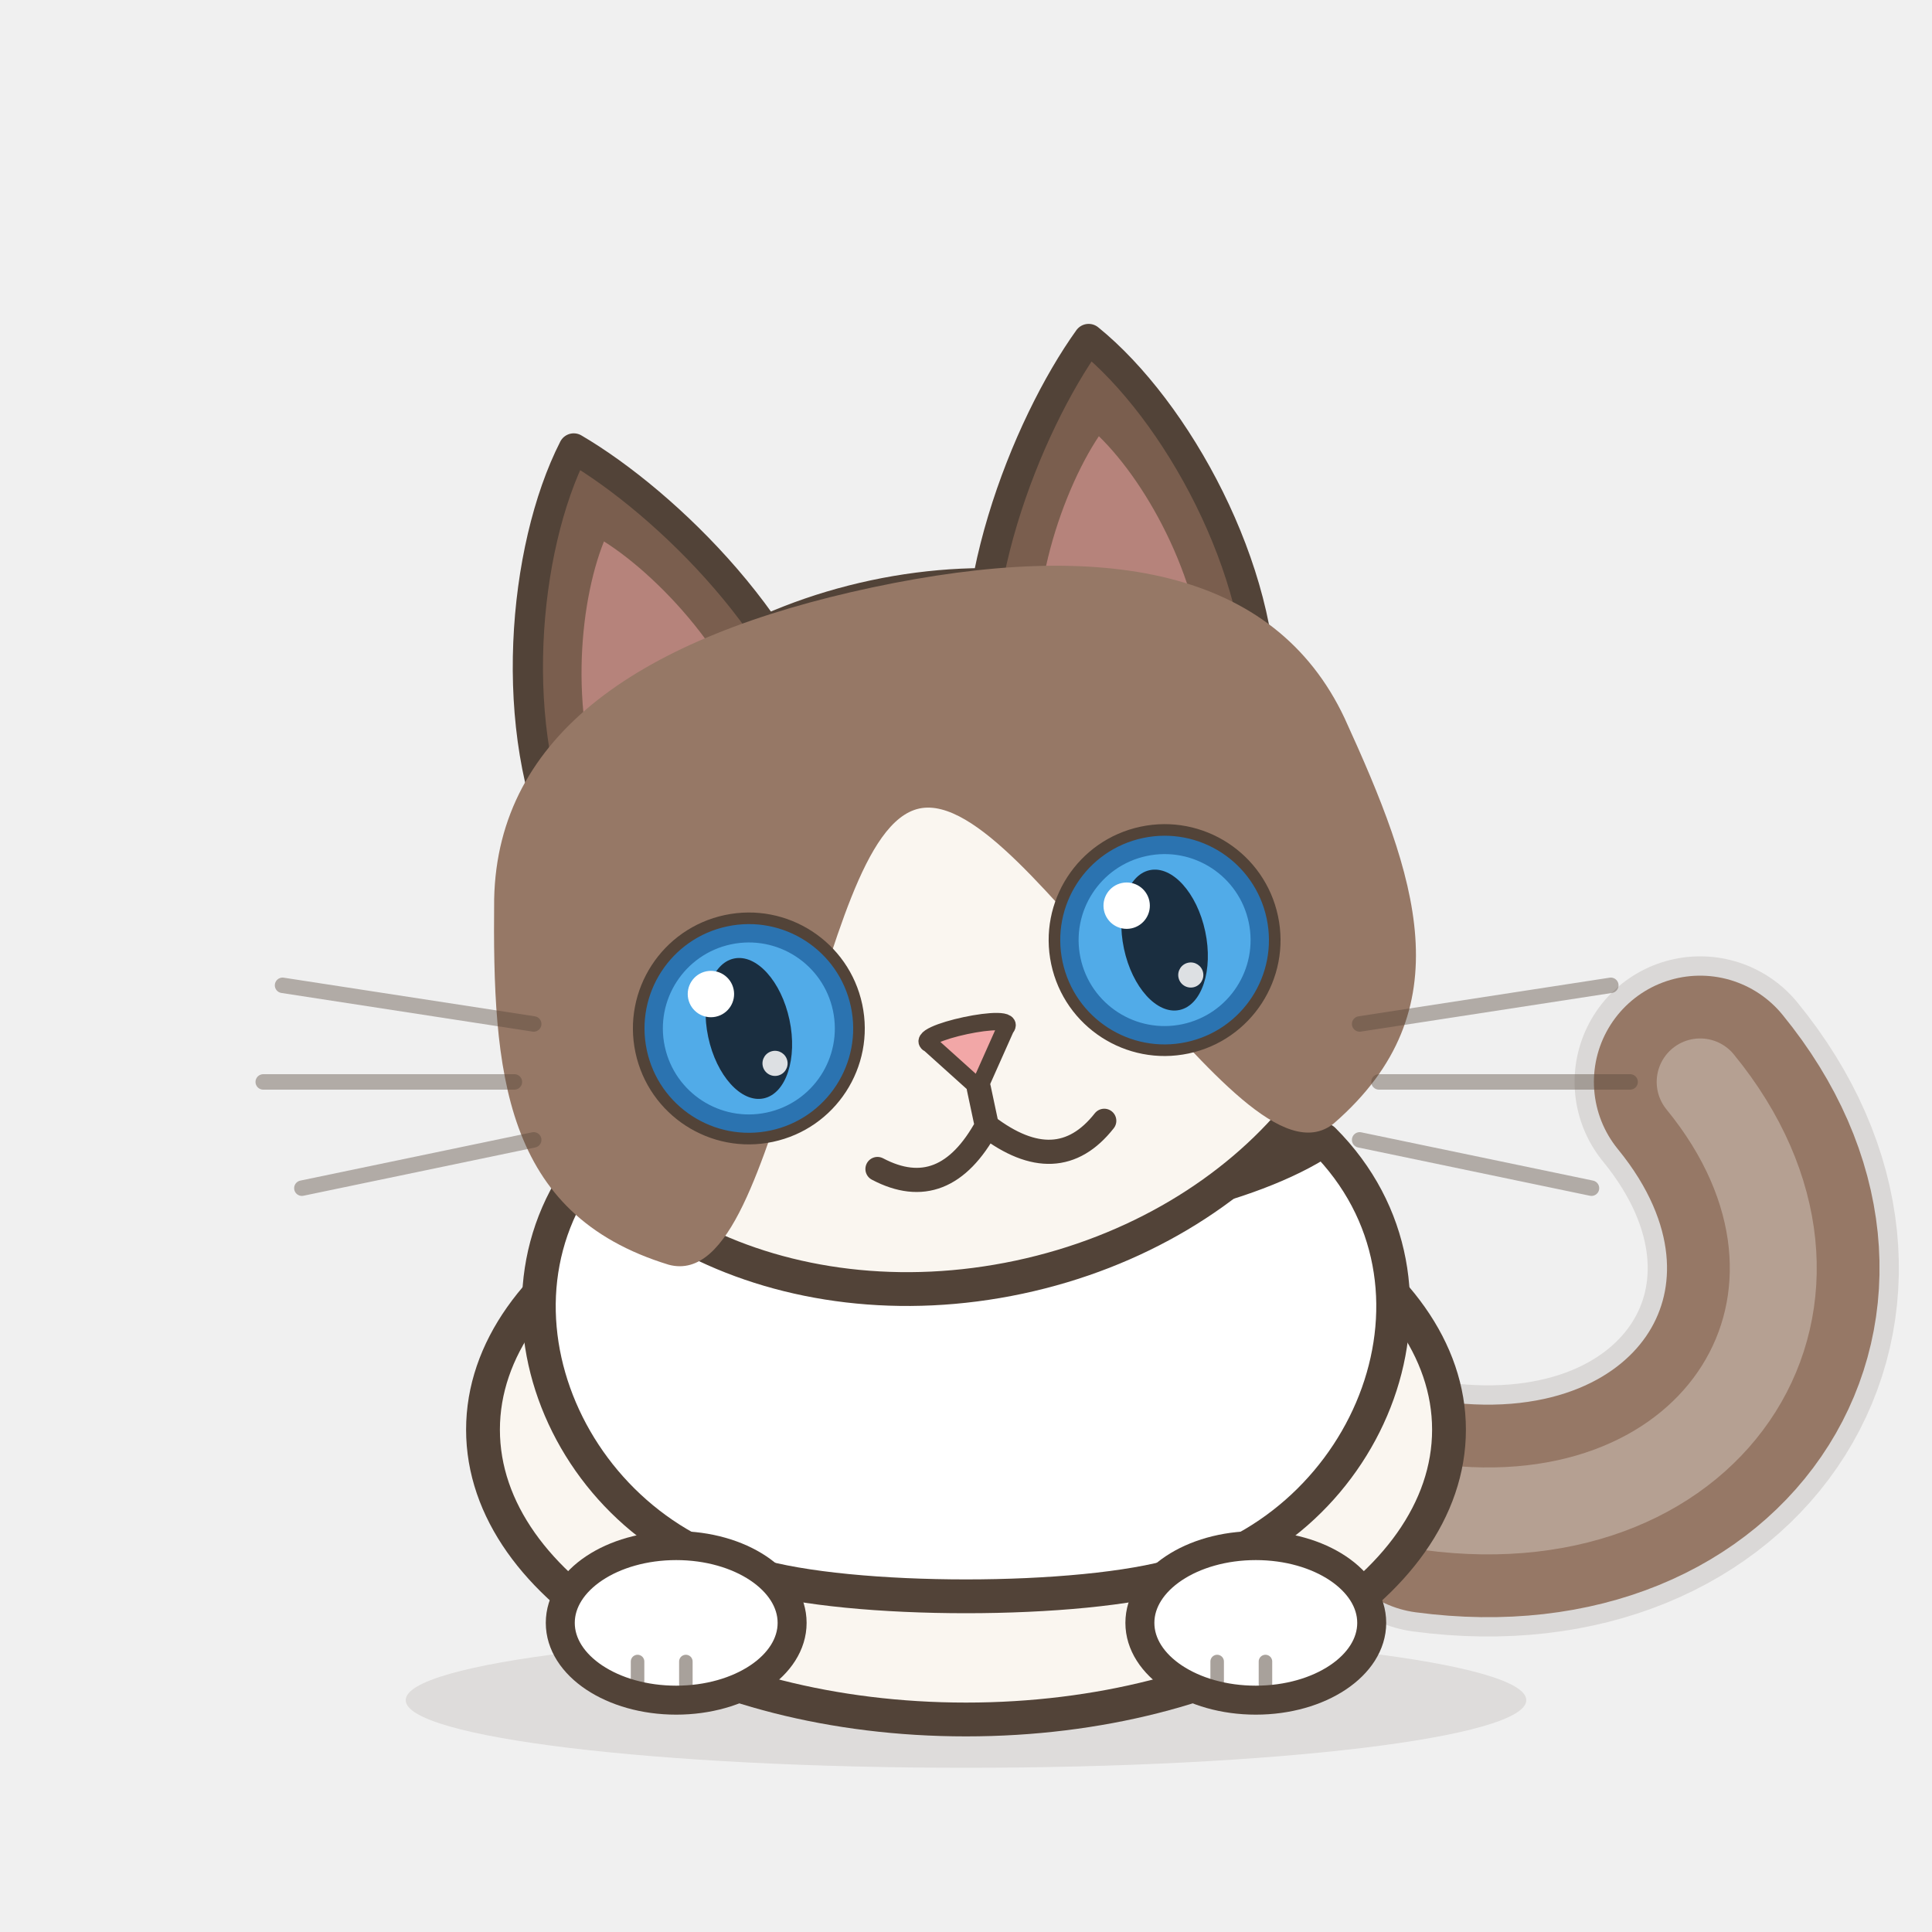
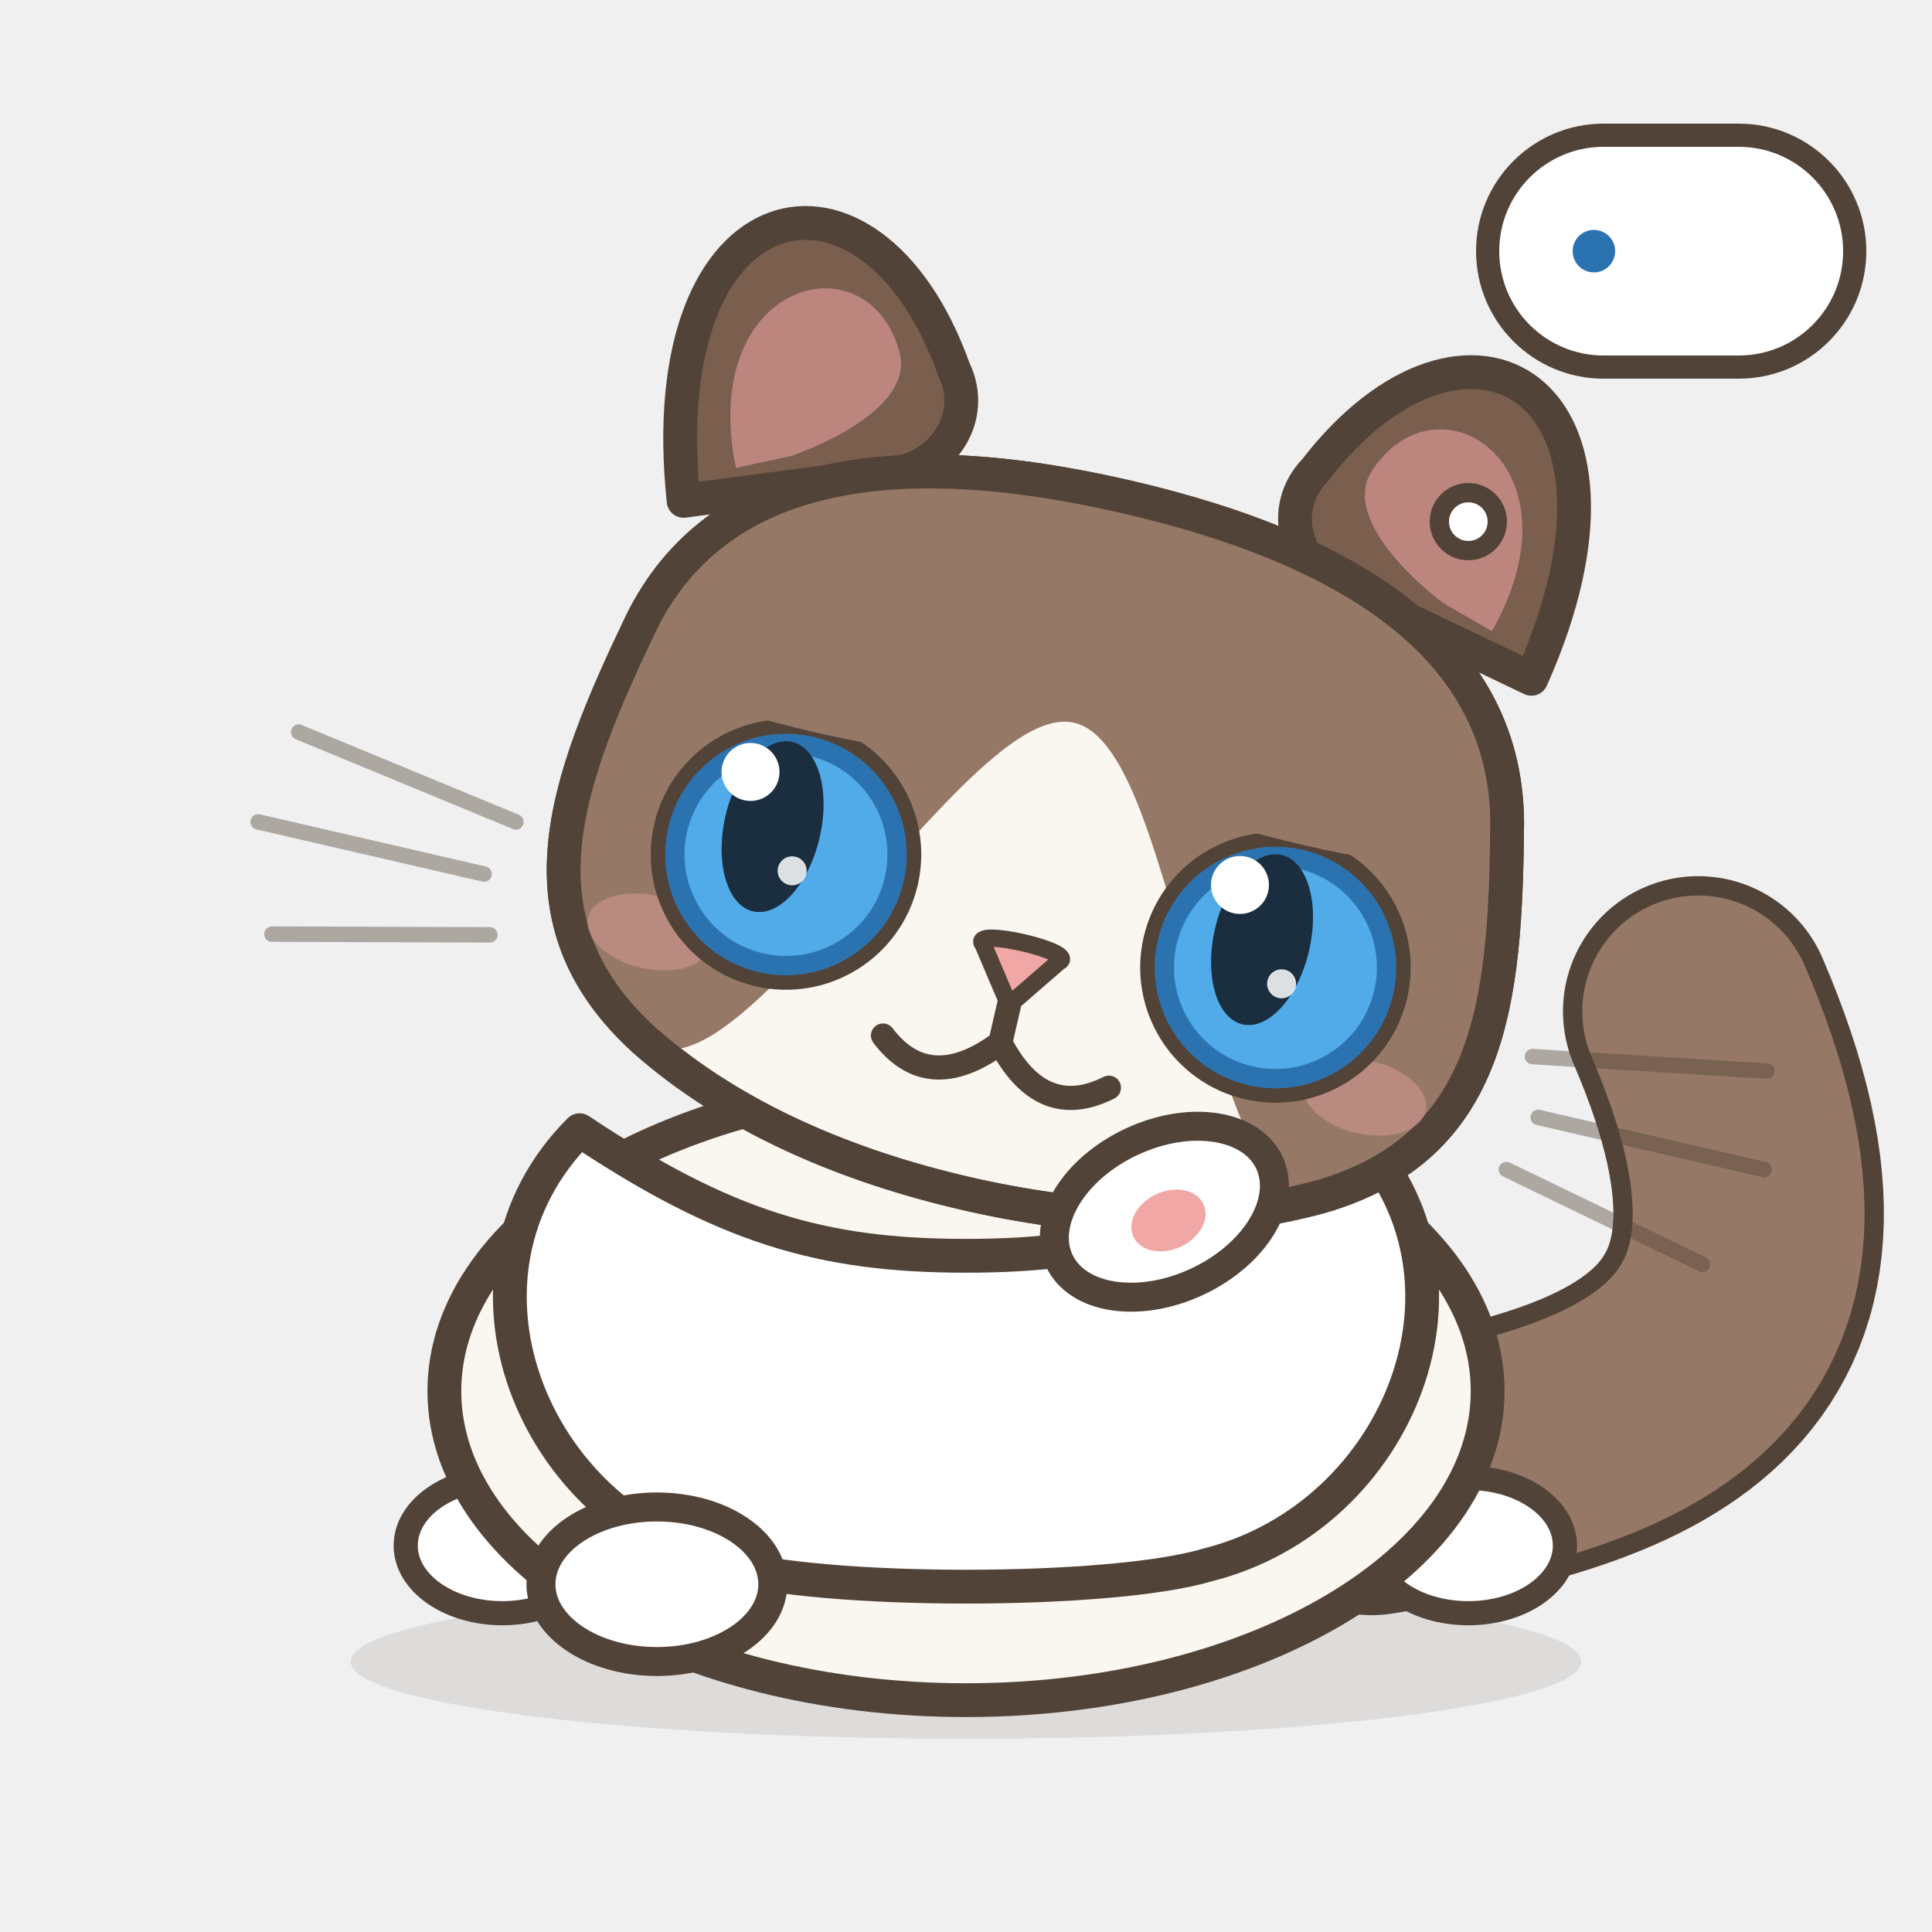
<svg xmlns="http://www.w3.org/2000/svg" viewBox="0 0 200 200">
-   <g transform="translate(0 0)">
-     <ellipse cx="100" cy="176" rx="58" ry="7" fill="#524338" opacity="0.12" />
-     <g class="m-tail">
-       <path d="M148 156 C178 160 194 134 176 112" fill="none" stroke="#524338" stroke-width="26" stroke-linecap="round" stroke-linejoin="round" opacity="0.14" />
-       <path d="M148 156 C178 160 194 134 176 112" fill="none" stroke="#967866" stroke-width="22" stroke-linecap="round" stroke-linejoin="round" />
-       <path d="M148 156 C178 160 194 134 176 112" fill="none" stroke="#FAF6F0" stroke-width="9" stroke-linecap="round" opacity="0.32" />
+   <ellipse cx="100" cy="172" rx="63.7" ry="8" fill="#524338" opacity="0.12" />
+   <g id="rig-tail">
+     <path d="M142 153.2 C168.3 148.8 191.8 141.9 175.8 104.7" fill="none" stroke="#524338" stroke-width="28" stroke-linecap="round" />
+     <path d="M142 153.2 C168.3 148.8 191.8 141.9 175.8 104.7" fill="none" stroke="#967866" stroke-width="24" stroke-linecap="round" />
+     <path d="M142 153.2 C168.3 148.8 191.8 141.9 175.8 104.7" fill="none" stroke="#FAF6F0" stroke-width="10" stroke-linecap="round" stroke-dasharray="28 120" stroke-dashoffset="-75" />
+   </g>
+   <g id="rig-body-group" transform="translate(0 2) rotate(0 100 156) scale(1 1)">
+     <ellipse cx="52" cy="158" rx="10" ry="7" fill="#FFFFFF" stroke="#524338" stroke-width="2.5" />
+     <ellipse cx="152" cy="158" rx="10" ry="7" fill="#FFFFFF" stroke="#524338" stroke-width="2.5" />
+     <ellipse cx="100" cy="142" rx="54" ry="32" fill="#FAF6F0" stroke="#524338" stroke-width="3.5" />
+     <path d="M60 115 C45 130 55 155 75 160 C85 163 115 163 125 160 C145 155 155 130 140 115 C125 125 115 128 100 128 C85 128 75 125 60 115 Z" fill="#FFFFFF" stroke="#524338" stroke-width="3.5" stroke-linejoin="round" />
+   </g>
+   <g id="rig-head-group" transform="translate(4 2) rotate(13 100 104)">
+     <g transform="rotate(6 68 54)" stroke="#524338" stroke-width="3.5" stroke-linejoin="round">
+       <path d="M56 60 C42 30 62 18 78 38 C82 42 80 48 76 50 Z" fill="#7A5E4E" />
+       <path d="M60 55 C50 38 65 28 72 38 C75 42 70 48 65 52 Z" fill="#F2A7A7" opacity="0.55" stroke="none" />
    </g>
-     <g class="m-body">
-       <ellipse cx="100" cy="148" rx="50" ry="30" fill="#FAF6F0" stroke="#524338" stroke-width="3.5" />
-       <path d="M63 118 C48 133 58 158 78 163     C88 166 112 166 122 163     C142 158 152 133 137 118     C122 128 78 131 63 118 Z" fill="#FFFFFF" stroke="#524338" stroke-width="3.5" stroke-linejoin="round" />
-       <ellipse cx="70" cy="168" rx="12" ry="8" fill="#FFFFFF" stroke="#524338" stroke-width="3" />
-       <path d="M66 172 v2.4" stroke="#524338" stroke-width="1.4" stroke-linecap="round" opacity="0.5" />
-       <path d="M71 172 v2.4" stroke="#524338" stroke-width="1.4" stroke-linecap="round" opacity="0.5" />
-       <ellipse cx="130" cy="168" rx="12" ry="8" fill="#FFFFFF" stroke="#524338" stroke-width="3" />
-       <path d="M126 172 v2.4" stroke="#524338" stroke-width="1.4" stroke-linecap="round" opacity="0.5" />
-       <path d="M131 172 v2.4" stroke="#524338" stroke-width="1.4" stroke-linecap="round" opacity="0.5" />
+     <g transform="rotate(-14 132 54)" stroke="#524338" stroke-width="3.5" stroke-linejoin="round">
+       <path d="M144 60 C158 30 138 18 122 38 C118 42 120 48 124 50 Z" fill="#7A5E4E" />
+       <path d="M140 55 C150 38 135 28 128 38 C125 42 130 48 135 52 Z" fill="#F2A7A7" opacity="0.55" stroke="none" />
    </g>
-     <g class="m-head">
-       <g transform="rotate(-12 98 97)">
-         <g class="m-ears">
-           <path d="M-16 3 C-18 -12 -8 -31 0 -40 C9 -31 17 -12 15 3 Z" transform="translate(74.6 76.1) rotate(-6) scale(-0.92 0.92)" fill="#7A5E4E" stroke="#524338" stroke-width="3.4" stroke-linejoin="round" />
-           <path d="M-9 0 C-11 -10 -5 -23 0 -29 C5 -23 10 -11 9 0 Z" transform="translate(74.6 76.1) rotate(-6) scale(-0.92 0.92)" fill="#F2A7A7" opacity="0.5" />
-           <path d="M-16 3 C-18 -12 -8 -31 0 -40 C9 -31 17 -12 15 3 Z" transform="translate(121.4 76.1) rotate(6) scale(0.92 0.92)" fill="#7A5E4E" stroke="#524338" stroke-width="3.4" stroke-linejoin="round" />
-           <path d="M-9 0 C-11 -10 -5 -23 0 -29 C5 -23 10 -11 9 0 Z" transform="translate(121.4 76.1) rotate(6) scale(0.92 0.92)" fill="#F2A7A7" opacity="0.5" />
-         </g>
-         <ellipse cx="98" cy="97" rx="45" ry="36" fill="#FAF6F0" stroke="#524338" stroke-width="3.5" />
-         <path d="M98.0 60.0 C122.5 60.0 139.1 66.8 143.0 83.4 C146.9 100.9 148.9 115.5 133.2 124.2     C127.3 127.2 121.5 115.5 115.6 105.8 C109.7 96.0 103.9 83.4 98.0 83.4     C92.1 83.4 86.3 96.0 80.4 105.8 C74.5 115.5 68.7 127.2 62.8 124.2     C47.1 115.5 49.1 100.9 53.0 83.4 C56.9 66.8 73.5 60.0 98.0 60.0 Z" fill="#967866" />
-         <g class="m-eyes">
-           <circle cx="76" cy="102" r="12" fill="#524338" />
-           <circle cx="76" cy="102" r="10.8" fill="#2B73B0" />
-           <circle cx="76" cy="102" r="8.9" fill="#51ABE8" />
-           <circle cx="120" cy="102" r="12" fill="#524338" />
-           <circle cx="120" cy="102" r="10.8" fill="#2B73B0" />
-           <circle cx="120" cy="102" r="8.9" fill="#51ABE8" />
-           <g class="pupils">
-             <ellipse cx="76" cy="102" rx="4.3" ry="7.4" fill="#1A2E40" />
-             <circle cx="72.9" cy="97.7" r="2.4" fill="#FFFFFF" />
-             <circle cx="77.9" cy="106.1" r="1.3" fill="#FFFFFF" opacity="0.85" />
-             <ellipse cx="120" cy="102" rx="4.3" ry="7.4" fill="#1A2E40" />
-             <circle cx="116.9" cy="97.7" r="2.4" fill="#FFFFFF" />
-             <circle cx="121.9" cy="106.1" r="1.3" fill="#FFFFFF" opacity="0.85" />
-           </g>
-         </g>
-         <path d="M98 113 L102 107.5 C104 106 92 106 94 107.5 Z" fill="#F2A7A7" stroke="#524338" stroke-width="1.8" stroke-linejoin="round" />
-         <path d="M98 113 L98 117 M98 117 Q92 124 86 119 M98 117 Q104 124 110 119" fill="none" stroke="#524338" stroke-width="2.5" stroke-linecap="round" />
+     <path d="M100 48 C125 48 142 55 146 72 C150 90 152 105 136 114 C125 120 112 122 100 122 C88 122 75 120 64 114 C48 105 50 90 54 72 C58 55 75 48 100 48 Z" fill="#FAF6F0" stroke="#524338" stroke-width="3.5" stroke-linejoin="round" />
+     <path d="M100 48 C125 48 142 55 146 72 C150 90 152 105 136 114 C130 117 124 105 118 95 C112 85 106 72 100 72 C94 72 88 85 82 95 C76 105 70 117 64 114 C48 105 50 90 54 72 C58 55 75 48 100 48 Z" fill="#967866" />
+     <path d="M100 48 C125 48 142 55 146 72 C150 90 152 105 136 114 C125 120 112 122 100 122 C88 122 75 120 64 114 C48 105 50 90 54 72 C58 55 75 48 100 48 Z" fill="none" stroke="#524338" stroke-width="3.5" stroke-linejoin="round" />
+     <ellipse cx="62" cy="103" rx="6.5" ry="3.8" fill="#F2A7A7" opacity="0.38" />
+     <ellipse cx="138" cy="103" rx="6.5" ry="3.8" fill="#F2A7A7" opacity="0.38" />
+     <g>
+       <circle cx="74" cy="92" r="14" fill="#524338" />
+       <circle cx="74" cy="92" r="12.5" fill="#2B73B0" />
+       <circle cx="74" cy="92" r="10.5" fill="#51ABE8" />
+       <circle cx="126" cy="92" r="14" fill="#524338" />
+       <circle cx="126" cy="92" r="12.5" fill="#2B73B0" />
+       <circle cx="126" cy="92" r="10.5" fill="#51ABE8" />
+       <g class="pupils" transform="translate(-2 -2.5)">
+         <ellipse cx="74" cy="92" rx="5" ry="9" fill="#1A2E40" />
+         <circle cx="70.5" cy="87" r="3" fill="#FFFFFF" />
+         <circle cx="77" cy="96" r="1.5" fill="#FFFFFF" opacity="0.85" />
+         <ellipse cx="126" cy="92" rx="5" ry="9" fill="#1A2E40" />
+         <circle cx="122.5" cy="87" r="3" fill="#FFFFFF" />
+         <circle cx="129" cy="96" r="1.5" fill="#FFFFFF" opacity="0.85" />
      </g>
+       <path d="M58 76 L90 76 L90 78 Q74 80 58 78 Z" fill="#967866" />
+       <path d="M110 76 L142 76 L142 78 Q126 80 110 78 Z" fill="#967866" />
    </g>
-     <g stroke="#524338" stroke-width="1.6" stroke-linecap="round" opacity="0.4">
-       <path d="M55.25 106 L29.25 102" />
-       <path d="M53.25 112 L27.25 112" />
-       <path d="M55.25 118 L31.25 123" />
-       <path d="M140.75 106 L166.75 102" />
-       <path d="M142.75 112 L168.75 112" />
-       <path d="M140.75 118 L164.75 123" />
+     <path d="M100 102 L104 96.5 C106 95 94 95 96 96.5 Z" fill="#F2A7A7" stroke="#524338" stroke-width="1.8" stroke-linejoin="round" />
+     <path d="M100 102 L100 106 M100 106 Q94 113 88 108 M100 106 Q106 113 112 108" fill="none" stroke="#524338" stroke-width="2.5" stroke-linecap="round" />
+     <g stroke="#524338" stroke-width="1.6" stroke-linecap="round" opacity="0.42">
+       <path d="M46 95 L22 91" />
+       <path d="M44 101 L20 101" />
+       <path d="M46 107 L24 112" />
+       <path d="M154 95 L178 91" />
+       <path d="M156 101 L180 101" />
+       <path d="M154 107 L176 112" />
    </g>
  </g>
+   <g transform="translate(0 0) rotate(0 68 158)">
+     <ellipse cx="68" cy="164" rx="12" ry="8" fill="#FFFFFF" stroke="#524338" stroke-width="3" />
+   </g>
+   <g transform="translate(-14 -38) rotate(-25 132 158)">
+     <ellipse cx="132" cy="164" rx="12" ry="8" fill="#FFFFFF" stroke="#524338" stroke-width="3" />
+     <ellipse cx="132" cy="165" rx="4" ry="3" fill="#F2A7A7" />
+   </g>
+   <circle cx="152" cy="54" r="3" fill="#FFF" stroke="#524338" stroke-width="2" />
+   <rect x="154" y="14" width="38" height="24" rx="12" fill="#FFF" stroke="#524338" stroke-width="2.4" />
+   <circle cx="165" cy="26" r="2.2" fill="#2B73B0" />
</svg>
